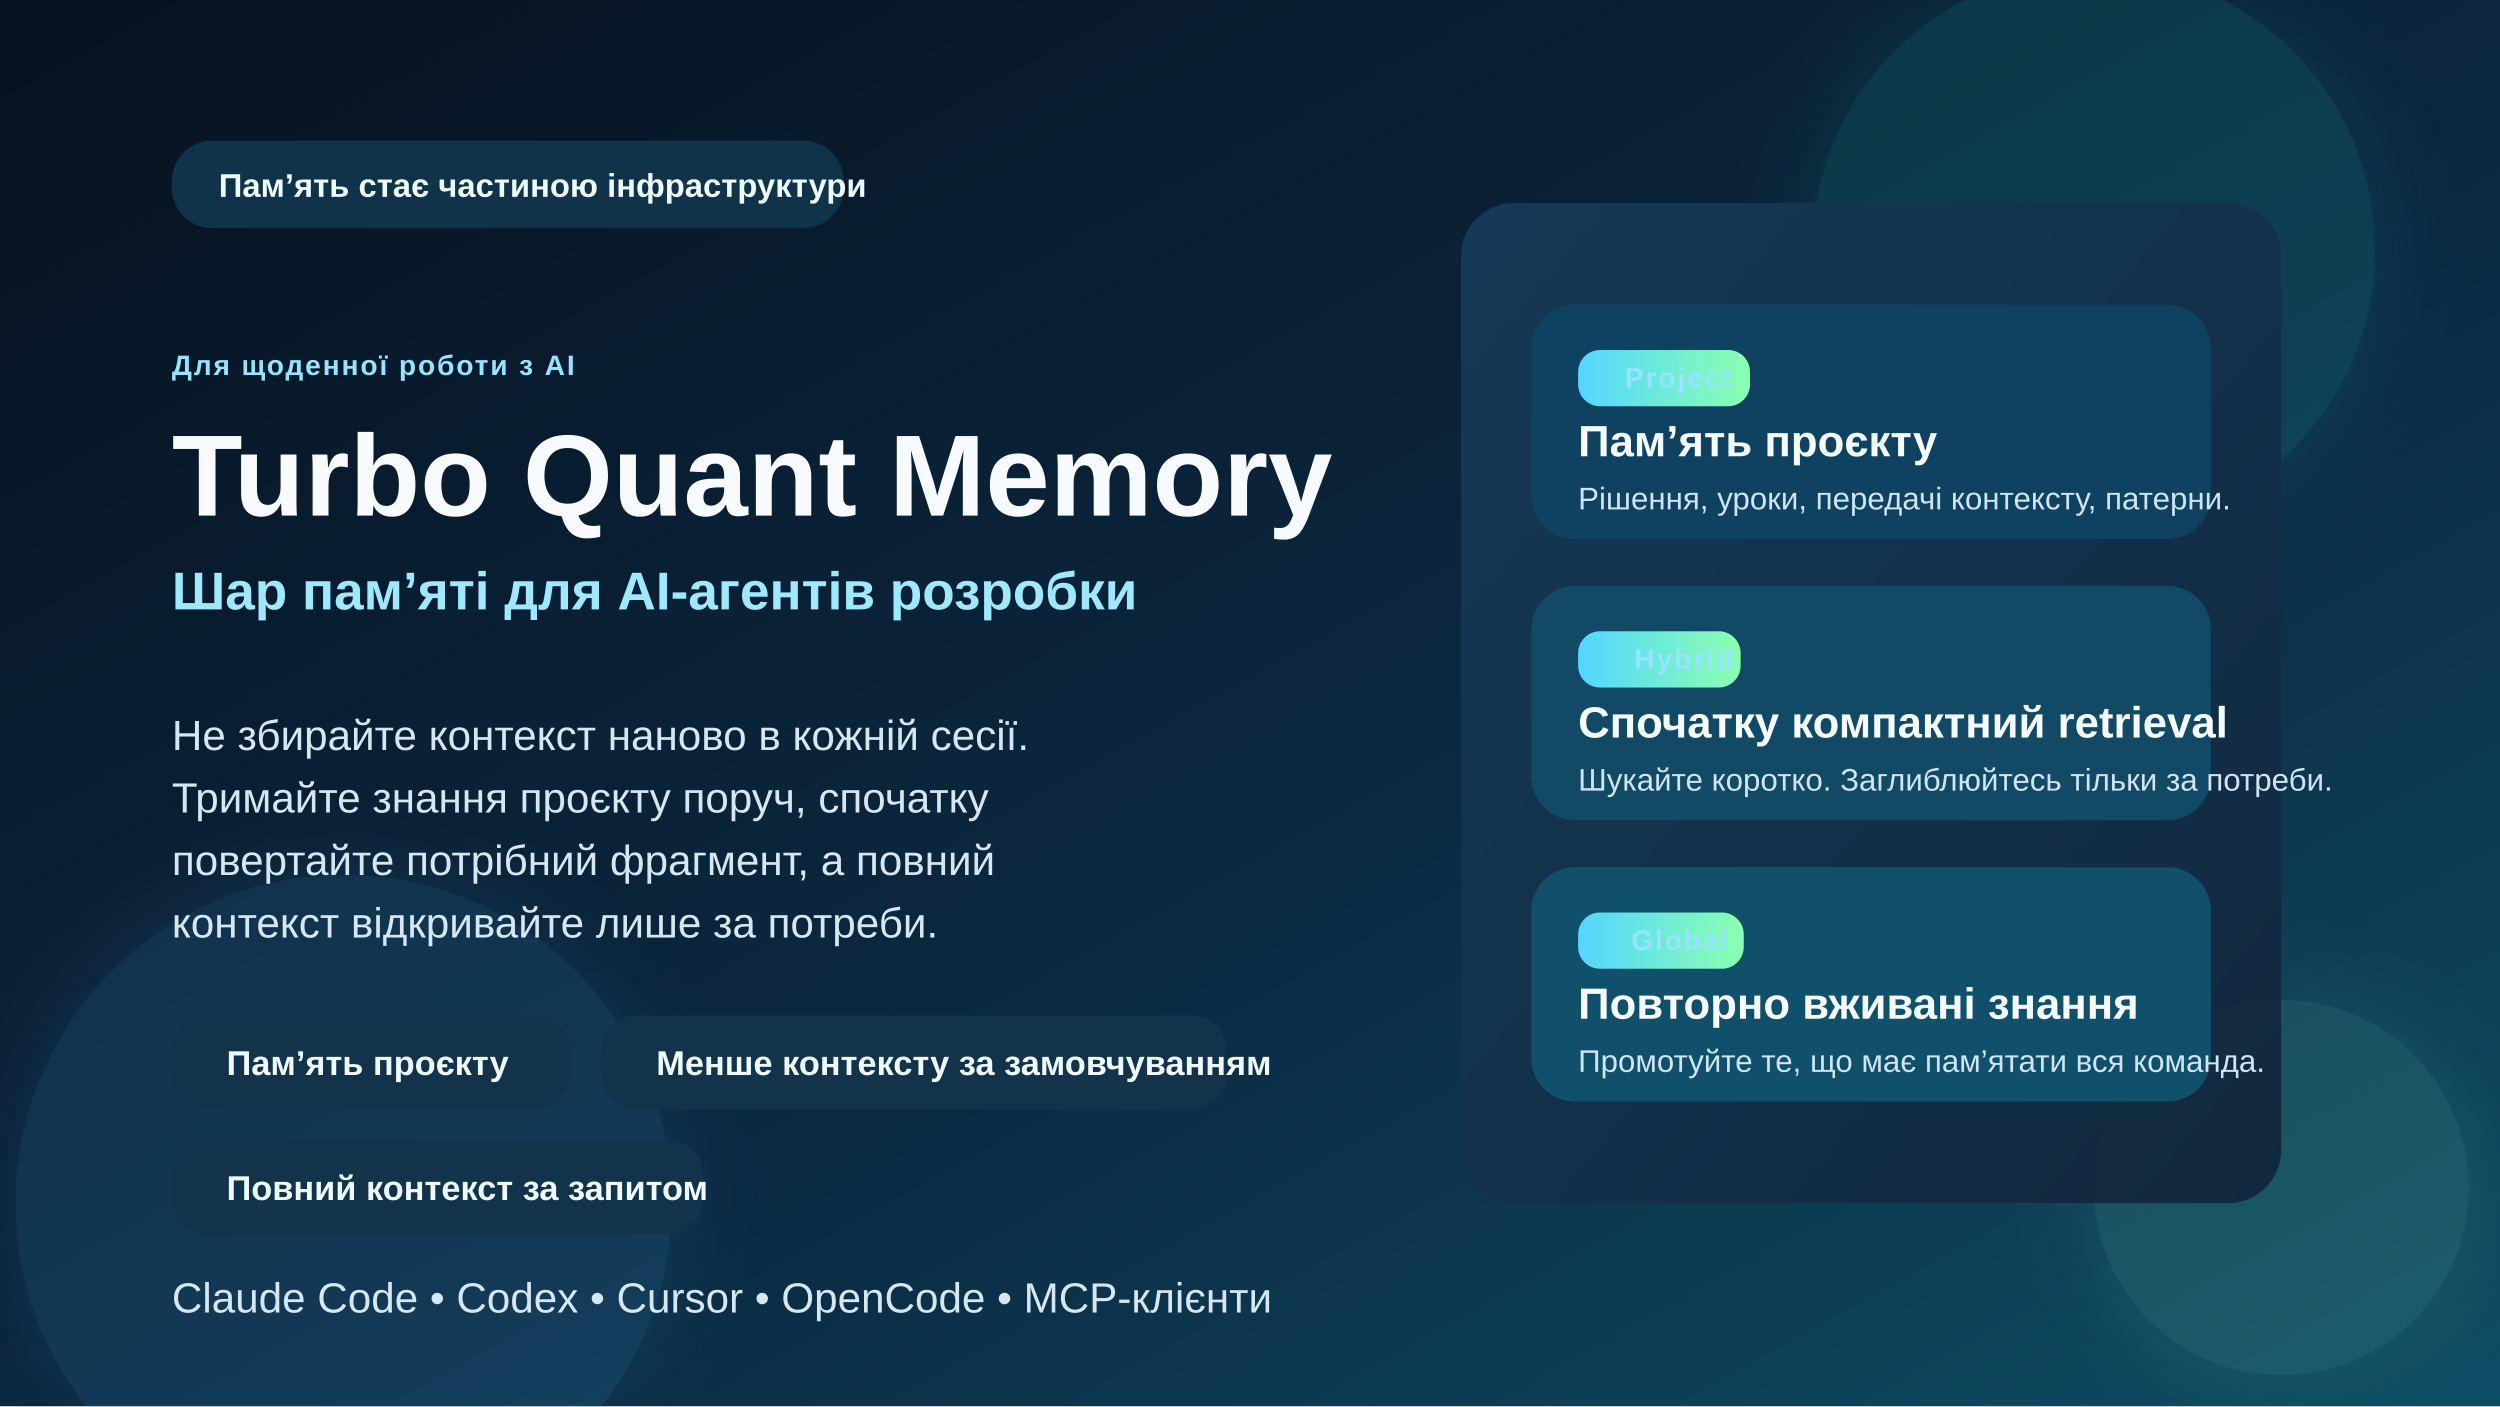
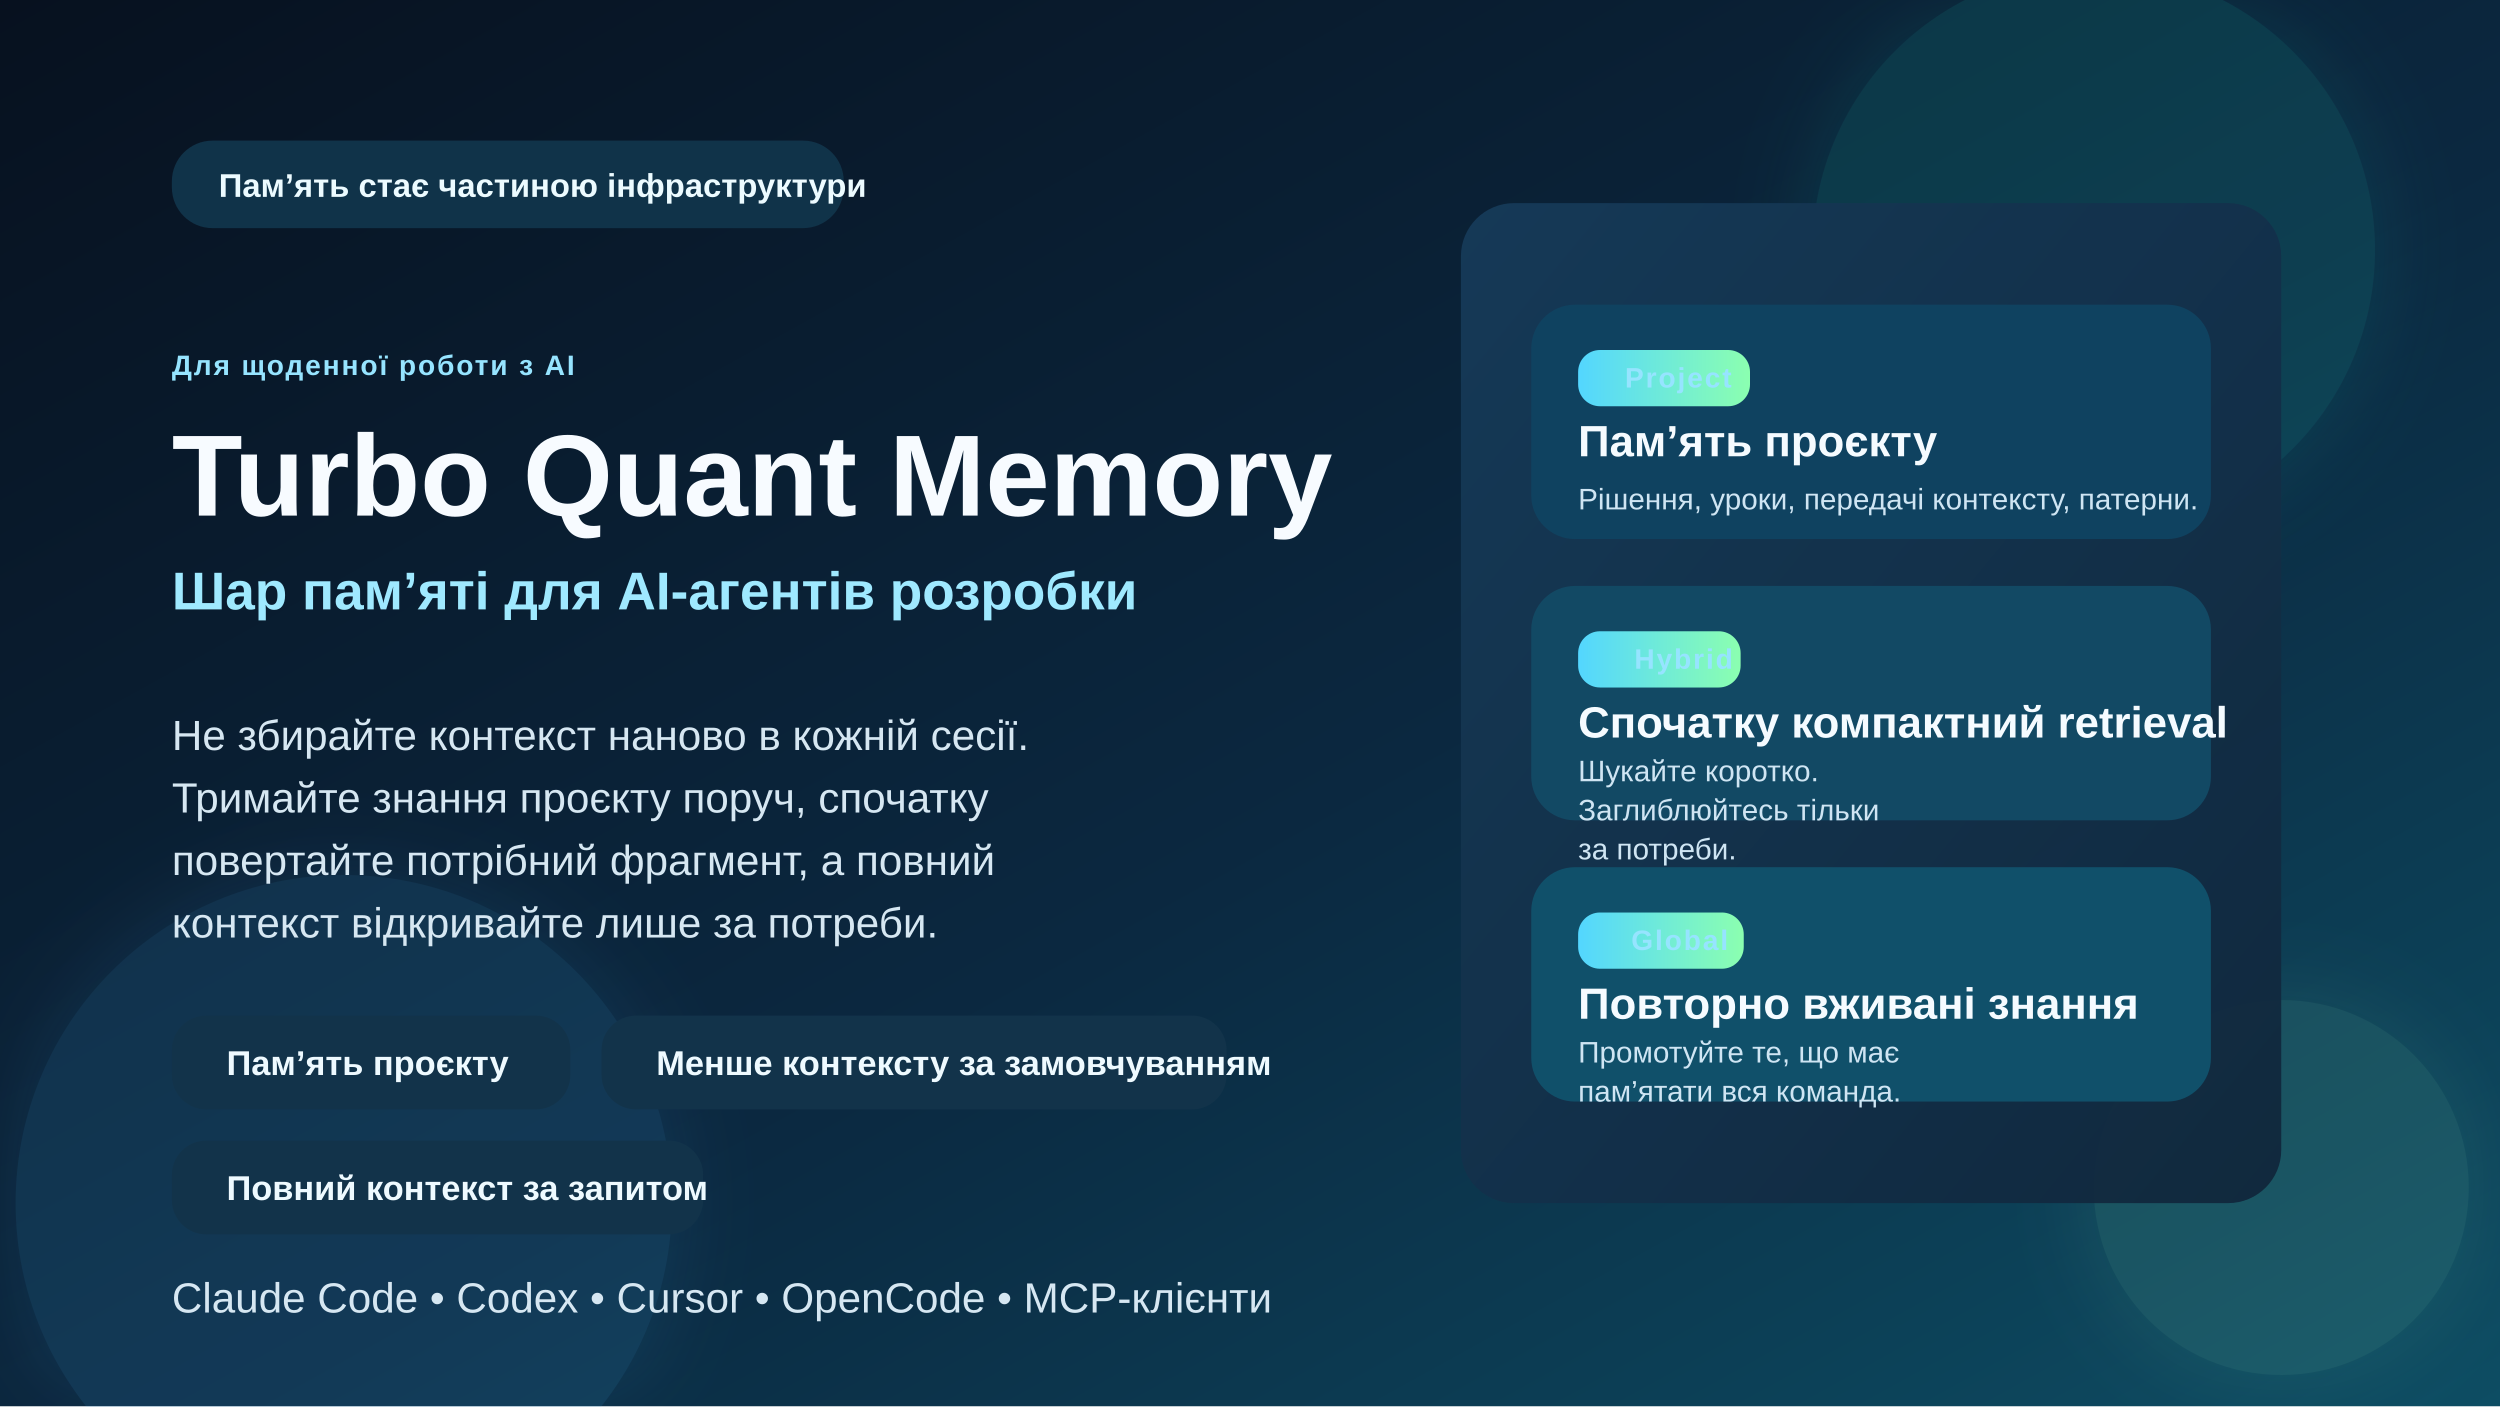
<svg xmlns="http://www.w3.org/2000/svg" width="1600" height="900" viewBox="0 0 1600 900" role="img" aria-labelledby="title desc">
  <defs>
    <linearGradient id="bg" x1="0%" y1="0%" x2="100%" y2="100%">
      <stop offset="0%" stop-color="#07111f" />
      <stop offset="55%" stop-color="#0b2840" />
      <stop offset="100%" stop-color="#0d4d63" />
    </linearGradient>
    <linearGradient id="panel" x1="0%" y1="0%" x2="100%" y2="100%">
      <stop offset="0%" stop-color="#153958" />
      <stop offset="100%" stop-color="#10283c" />
    </linearGradient>
    <linearGradient id="accent" x1="0%" y1="0%" x2="100%" y2="0%">
      <stop offset="0%" stop-color="#53d6ff" />
      <stop offset="100%" stop-color="#8bffb0" />
    </linearGradient>
    <filter id="glow" x="-30%" y="-30%" width="160%" height="160%">
      <feGaussianBlur stdDeviation="28" result="blur" />
      <feMerge>
        <feMergeNode in="blur" />
        <feMergeNode in="SourceGraphic" />
      </feMerge>
    </filter>
    <style>
      .title { font: 700 74px 'Segoe UI', Arial, sans-serif; fill: #f7fbff; }
      .subtitle { font: 600 34px 'Segoe UI', Arial, sans-serif; fill: #9fe9ff; }
      .body { font: 400 27px 'Segoe UI', Arial, sans-serif; fill: #d6e7f2; }
      .pill { font: 600 21px 'Segoe UI', Arial, sans-serif; fill: #ecfbff; }
      .chip { font: 600 22px 'Segoe UI', Arial, sans-serif; fill: #eefaff; }
      .cardTitle { font: 700 28px 'Segoe UI', Arial, sans-serif; fill: #f5fbff; }
-       .cardText { font: 400 20px 'Segoe UI', Arial, sans-serif; fill: #cfe5f3; }
+       .cardText { font: 400 19px 'Segoe UI', Arial, sans-serif; fill: #cfe5f3; }
      .small { font: 600 18px 'Segoe UI', Arial, sans-serif; fill: #96e4ff; letter-spacing: 1.2px; text-transform: uppercase; }
    </style>
  </defs>
  <rect width="1600" height="900" fill="url(#bg)" />
  <circle cx="1340" cy="160" r="180" fill="#1ee3cf" opacity="0.12" filter="url(#glow)" />
  <circle cx="220" cy="770" r="210" fill="#46b8ff" opacity="0.12" filter="url(#glow)" />
  <circle cx="1460" cy="760" r="120" fill="#97ffbe" opacity="0.1" filter="url(#glow)" />
  <rect x="110" y="90" rx="26" ry="26" width="430" height="56" fill="#11344a" opacity="0.95" />
  <text x="140" y="126" class="pill">Пам’ять стає частиною інфраструктури</text>
  <text x="110" y="240" class="small">Для щоденної роботи з AI</text>
  <text x="110" y="330" class="title">Turbo Quant Memory</text>
  <text x="110" y="390" class="subtitle">Шар пам’яті для AI-агентів розробки</text>
  <text x="110" y="480" class="body">
    <tspan x="110" dy="0">Не збирайте контекст наново в кожній сесії.</tspan>
    <tspan x="110" dy="40">Тримайте знання проєкту поруч, спочатку</tspan>
    <tspan x="110" dy="40">повертайте потрібний фрагмент, а повний</tspan>
    <tspan x="110" dy="40">контекст відкривайте лише за потреби.</tspan>
  </text>
  <rect x="110" y="650" rx="22" ry="22" width="255" height="60" fill="#12334a" />
  <rect x="385" y="650" rx="22" ry="22" width="400" height="60" fill="#12334a" />
  <rect x="110" y="730" rx="22" ry="22" width="340" height="60" fill="#12334a" />
  <text x="145" y="688" class="chip">Пам’ять проєкту</text>
  <text x="420" y="688" class="chip">Менше контексту за замовчуванням</text>
  <text x="145" y="768" class="chip">Повний контекст за запитом</text>
  <text x="110" y="840" class="body">Claude Code  •  Codex  •  Cursor  •  OpenCode  •  MCP-клієнти</text>
  <rect x="935" y="130" rx="34" ry="34" width="525" height="640" fill="url(#panel)" opacity="0.98" />
  <rect x="980" y="195" rx="28" ry="28" width="435" height="150" fill="#0f4260" />
  <rect x="980" y="375" rx="28" ry="28" width="435" height="150" fill="#124964" />
  <rect x="980" y="555" rx="28" ry="28" width="435" height="150" fill="#10506a" />
  <rect x="1010" y="224" rx="14" ry="14" width="110" height="36" fill="url(#accent)" />
  <text x="1040" y="248" class="small" fill="#062032">Project</text>
  <text x="1010" y="292" class="cardTitle">Пам’ять проєкту</text>
  <text x="1010" y="326" class="cardText">Рішення, уроки, передачі контексту, патерни.</text>
  <rect x="1010" y="404" rx="14" ry="14" width="104" height="36" fill="url(#accent)" />
  <text x="1046" y="428" class="small" fill="#062032">Hybrid</text>
  <text x="1010" y="472" class="cardTitle">Спочатку компактний retrieval</text>
-   <text x="1010" y="506" class="cardText">Шукайте коротко. Заглиблюйтесь тільки за потреби.</text>
+   <text x="1010" y="500" class="cardText">
+     <tspan x="1010" dy="0">Шукайте коротко.</tspan>
+     <tspan x="1010" dy="25">Заглиблюйтесь тільки</tspan>
+     <tspan x="1010" dy="25">за потреби.</tspan>
+   </text>
  <rect x="1010" y="584" rx="14" ry="14" width="106" height="36" fill="url(#accent)" />
  <text x="1044" y="608" class="small" fill="#062032">Global</text>
  <text x="1010" y="652" class="cardTitle">Повторно вживані знання</text>
-   <text x="1010" y="686" class="cardText">Промотуйте те, що має пам’ятати вся команда.</text>
+   <text x="1010" y="680" class="cardText">
+     <tspan x="1010" dy="0">Промотуйте те, що має</tspan>
+     <tspan x="1010" dy="25">пам’ятати вся команда.</tspan>
+   </text>
</svg>
